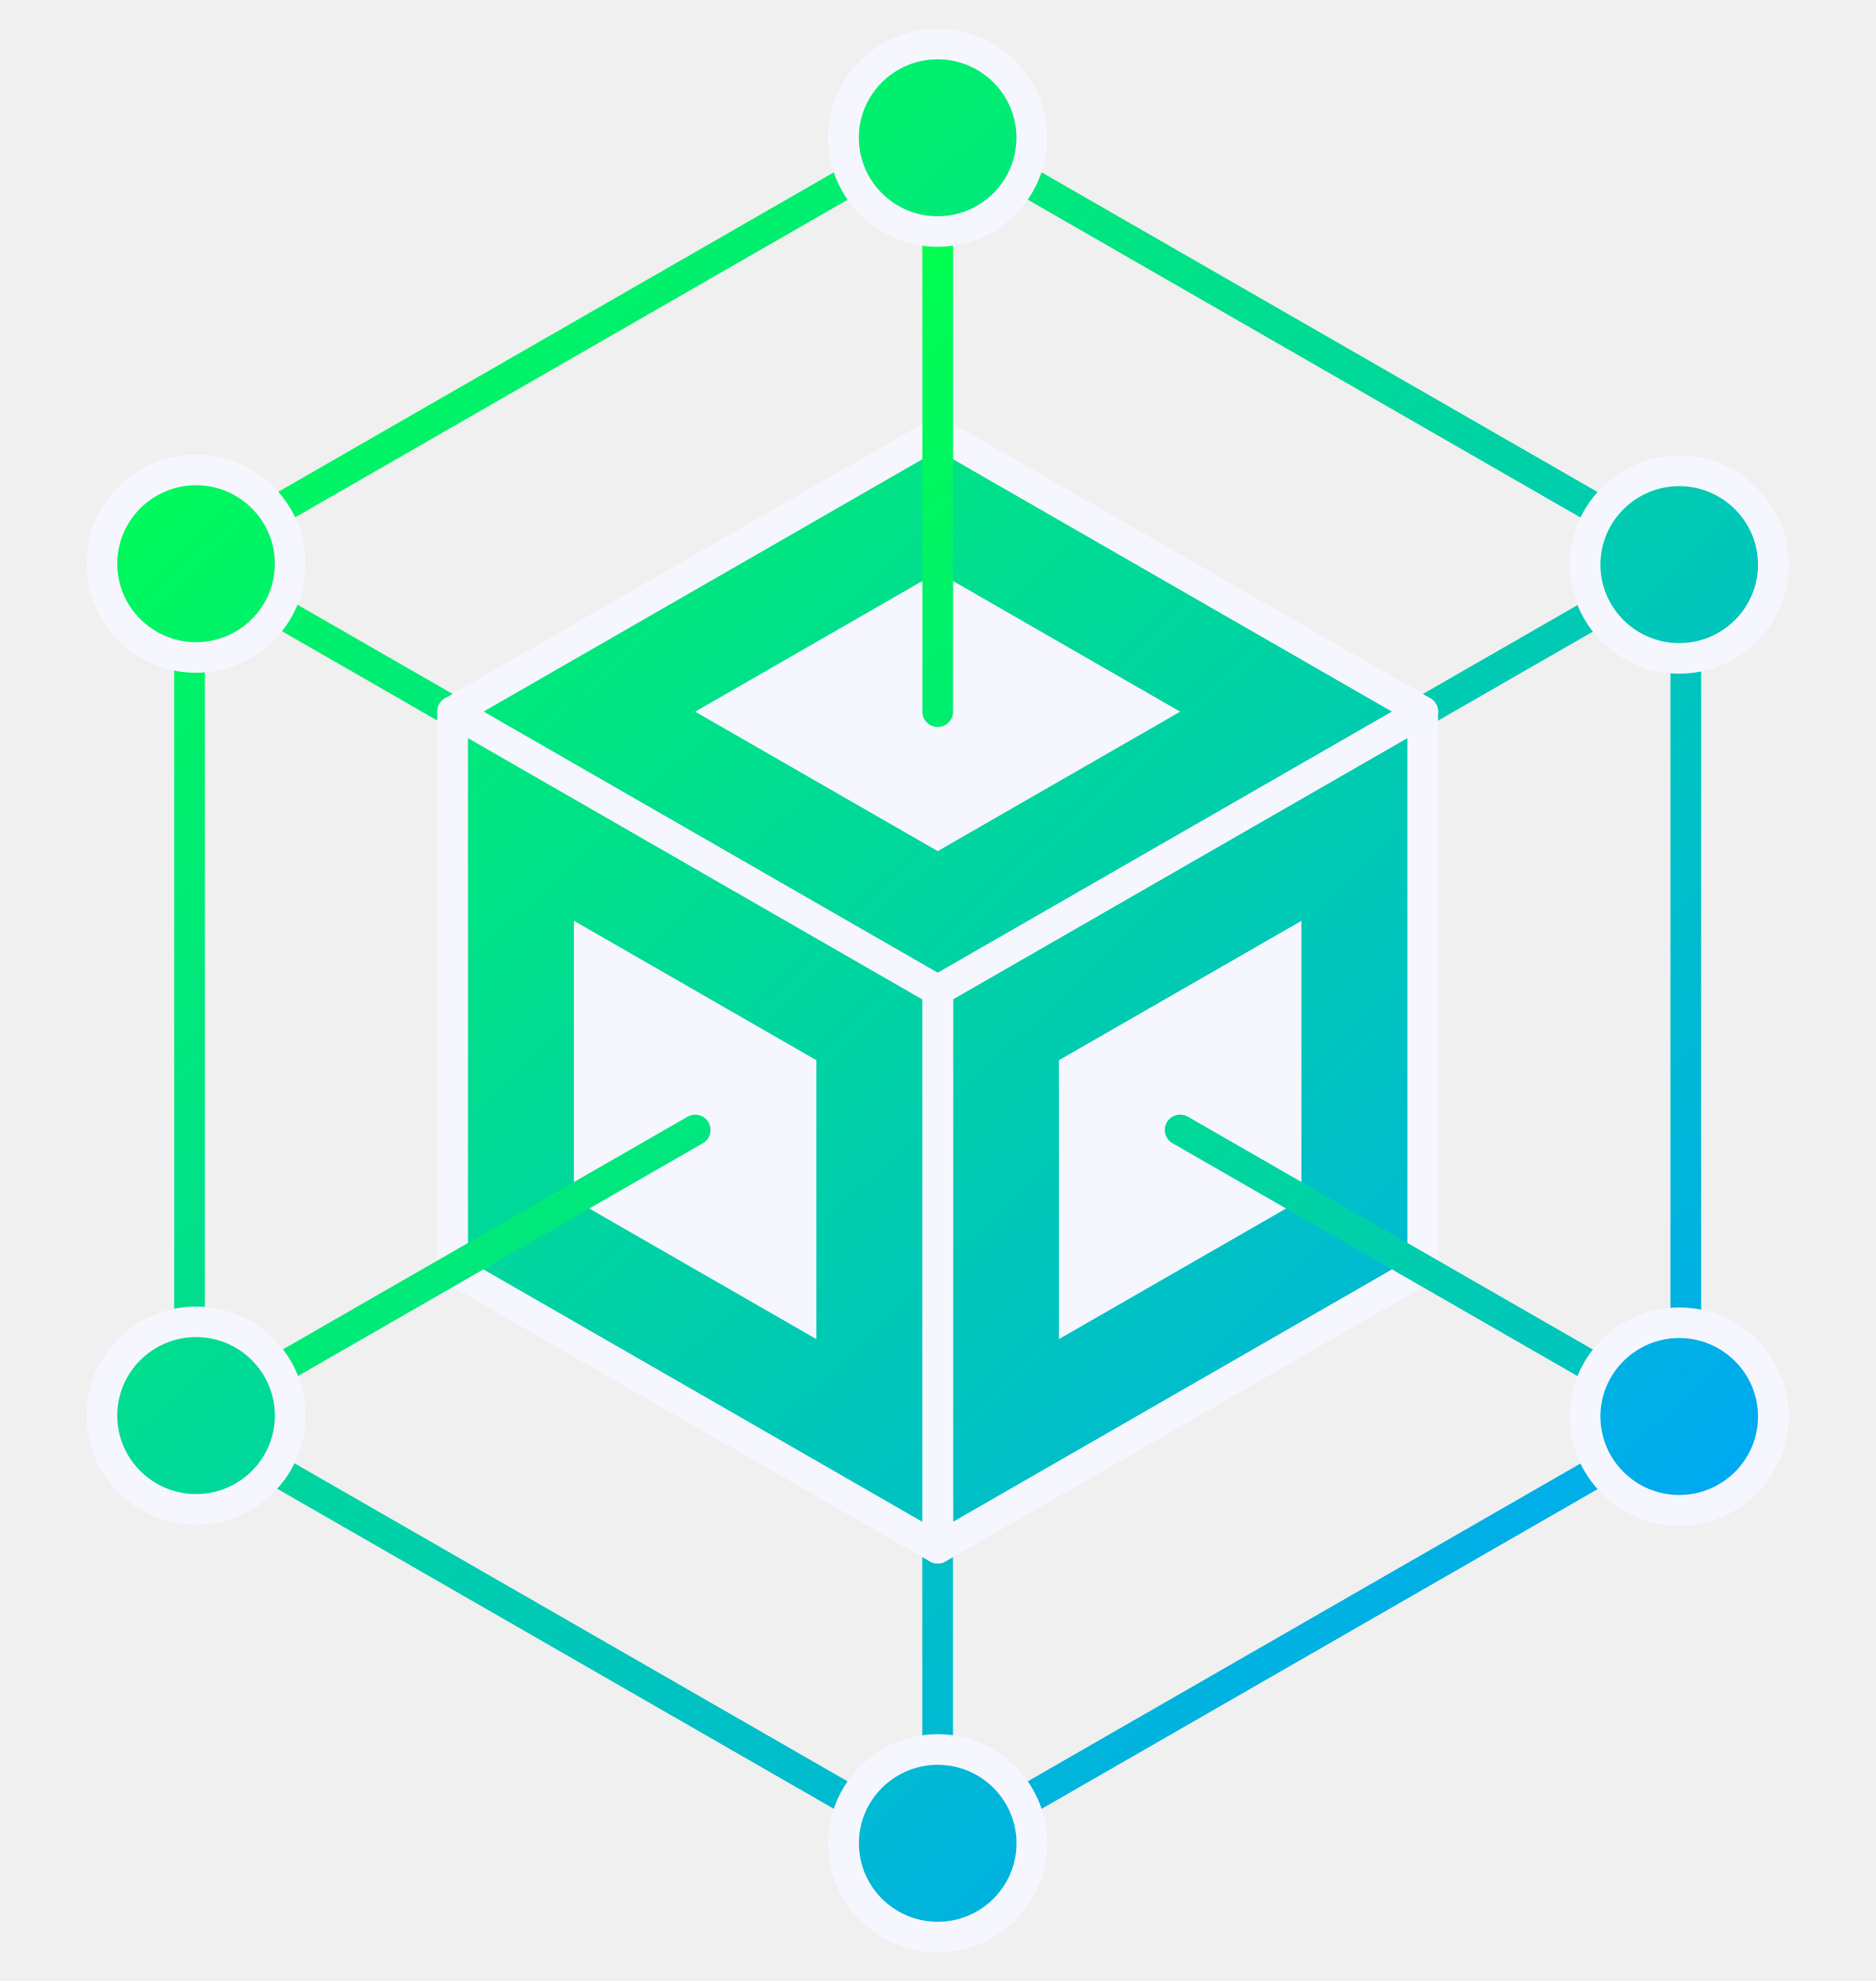
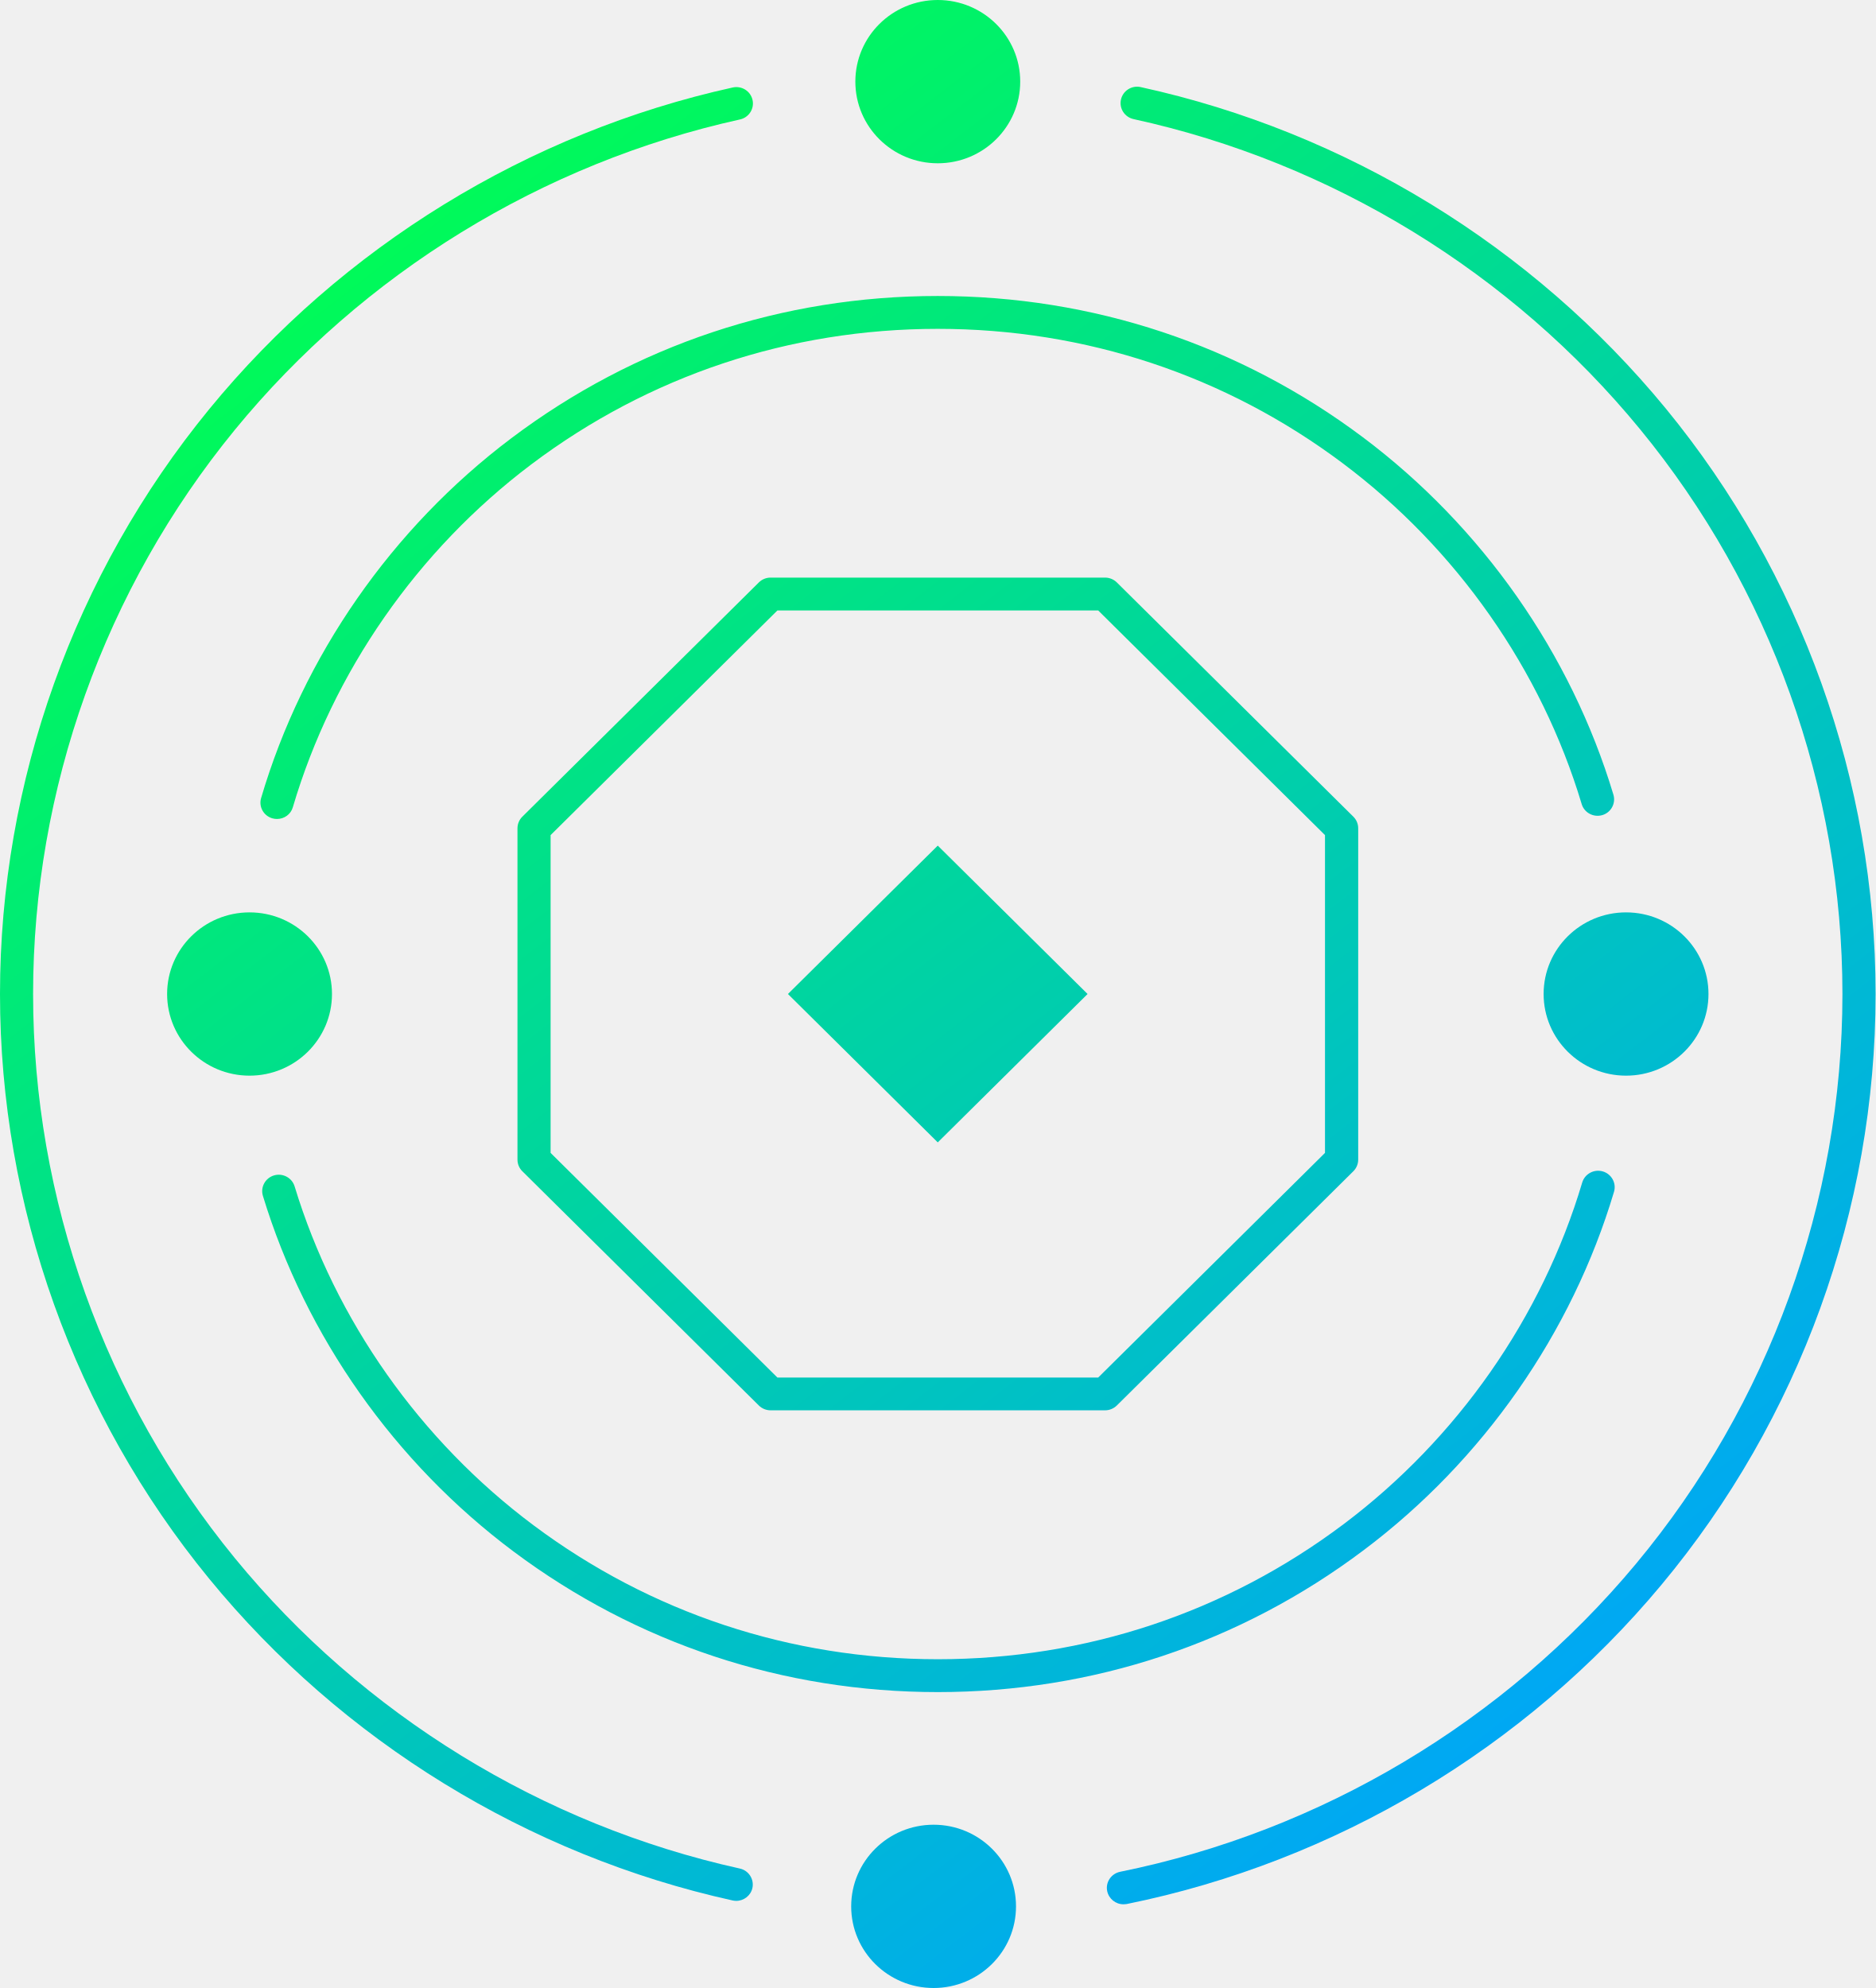
- <svg xmlns="http://www.w3.org/2000/svg" width="53" height="56" viewBox="0 0 53 56" fill="none">
-   <g clip-path="url(#clip0)">
-     <path d="M26.5 52.752C26.261 52.752 26.066 52.559 26.066 52.32V28.002C26.066 27.763 26.261 27.57 26.5 27.57C26.74 27.57 26.934 27.763 26.934 28.002V52.32C26.934 52.559 26.74 52.752 26.5 52.752Z" fill="url(#paint0_linear)" />
-     <path d="M26.502 28.434C26.353 28.434 26.207 28.356 26.125 28.218C26.005 28.01 26.077 27.748 26.285 27.628L47.428 15.47C47.636 15.351 47.901 15.422 48.021 15.629C48.141 15.837 48.07 16.099 47.862 16.22L26.719 28.379C26.649 28.415 26.575 28.434 26.502 28.434Z" fill="url(#paint1_linear)" />
-     <path d="M26.5 28.434C26.427 28.434 26.353 28.415 26.283 28.377L5.349 16.336C5.14 16.217 5.069 15.952 5.189 15.745C5.309 15.537 5.574 15.467 5.783 15.586L26.717 27.625C26.925 27.744 26.997 28.009 26.875 28.214C26.797 28.356 26.651 28.434 26.5 28.434Z" fill="url(#paint2_linear)" />
-     <path d="M40.21 20.118L26.503 28L12.795 20.118L26.503 12.233L40.21 20.118Z" fill="#F6F6FF" />
-     <path d="M40.208 35.883L26.502 43.767L26.5 28H26.502L40.208 20.118V35.883Z" fill="#F6F6FF" />
-     <path d="M12.792 20.118L26.5 28V43.767L12.792 35.883V20.118Z" fill="#F6F6FF" />
-     <path d="M26.502 52.752C26.425 52.752 26.349 52.732 26.283 52.695L5.14 40.535C5.007 40.458 4.923 40.316 4.923 40.16V15.842C4.923 15.674 5.019 15.529 5.159 15.458L26.285 3.308C26.419 3.231 26.585 3.231 26.719 3.308L47.862 15.468C48.006 15.551 48.086 15.705 48.079 15.863V40.162C48.079 40.316 47.995 40.459 47.862 40.537L26.719 52.697C26.653 52.732 26.578 52.752 26.502 52.752ZM5.791 39.909L26.5 51.82L47.211 39.909V16.091L26.502 4.181L5.791 16.091V39.909Z" fill="url(#paint3_linear)" />
-     <path d="M40.208 20.118L26.502 28L12.794 20.118L26.502 12.233L40.208 20.118Z" fill="url(#paint4_linear)" />
-     <path d="M26.502 28.432C26.427 28.432 26.352 28.413 26.285 28.375L12.577 20.491C12.443 20.413 12.36 20.271 12.36 20.116C12.36 19.962 12.443 19.819 12.577 19.741L26.285 11.856C26.419 11.779 26.585 11.779 26.719 11.856L40.427 19.741C40.561 19.819 40.644 19.96 40.644 20.116C40.644 20.27 40.561 20.413 40.427 20.491L26.719 28.375C26.651 28.413 26.576 28.432 26.502 28.432ZM13.662 20.118L26.502 27.502L39.342 20.118L26.502 12.733L13.662 20.118Z" fill="#F6F6FF" />
-     <path d="M40.208 35.883L26.502 43.767L26.5 28H26.502L40.208 20.118V35.883Z" fill="url(#paint5_linear)" />
-     <path d="M26.502 44.199C26.427 44.199 26.353 44.18 26.285 44.14C26.151 44.062 26.068 43.921 26.068 43.767V28C26.068 27.846 26.151 27.703 26.285 27.625L39.993 19.742C40.127 19.665 40.293 19.665 40.427 19.742C40.561 19.82 40.644 19.962 40.644 20.118V35.883C40.644 36.036 40.561 36.18 40.427 36.258L26.719 44.142C26.651 44.18 26.576 44.199 26.502 44.199ZM26.936 28.251V43.018L39.776 35.634V20.866L26.936 28.251Z" fill="#F6F6FF" />
-     <path d="M12.792 20.118L26.5 28V43.767L12.792 35.883V20.118Z" fill="url(#paint6_linear)" />
-     <path d="M26.5 44.199C26.425 44.199 26.351 44.18 26.283 44.14L12.575 36.256C12.441 36.178 12.358 36.036 12.358 35.881V20.114C12.358 19.96 12.441 19.817 12.575 19.739C12.709 19.661 12.875 19.661 13.009 19.739L26.717 27.623C26.851 27.701 26.934 27.843 26.934 27.998V43.765C26.934 43.919 26.851 44.062 26.717 44.138C26.649 44.18 26.575 44.199 26.5 44.199ZM13.226 35.633L26.066 43.018V28.251L13.226 20.866V35.633Z" fill="#F6F6FF" />
-     <path d="M33.355 20.118L26.502 24.06L19.647 20.118L26.502 16.175L33.355 20.118Z" fill="#F6F6FF" />
-     <path d="M30.328 20.118L26.502 22.319L22.674 20.118L26.502 17.917L30.328 20.118Z" fill="#F6F6FF" />
-     <path d="M36.782 33.913L29.928 37.855V29.971L36.782 26.031V33.913Z" fill="#F6F6FF" />
-     <path d="M35.268 33.044L31.44 35.245V30.843L35.268 28.642V33.044Z" fill="#F6F6FF" />
-     <path d="M16.22 26.029L23.073 29.971V37.855L16.22 33.913V26.029Z" fill="#F6F6FF" />
-     <path d="M17.732 28.64L21.56 30.843V35.243L17.732 33.042V28.64Z" fill="#F6F6FF" />
-     <path d="M5.357 40.592C5.208 40.592 5.062 40.514 4.981 40.376C4.861 40.169 4.932 39.906 5.14 39.787L19.43 31.569C19.638 31.449 19.904 31.52 20.024 31.728C20.143 31.935 20.072 32.198 19.864 32.317L5.574 40.535C5.505 40.573 5.43 40.592 5.357 40.592Z" fill="url(#paint7_linear)" />
-     <path d="M26.502 20.55C26.262 20.55 26.068 20.356 26.068 20.117V3.894C26.068 3.656 26.262 3.462 26.502 3.462C26.741 3.462 26.936 3.656 26.936 3.894V20.117C26.936 20.356 26.741 20.55 26.502 20.55Z" fill="url(#paint8_linear)" />
-     <path d="M47.645 40.592C47.572 40.592 47.497 40.573 47.428 40.535L33.138 32.317C32.93 32.198 32.859 31.933 32.978 31.726C33.098 31.519 33.364 31.448 33.572 31.567L47.862 39.785C48.07 39.904 48.141 40.169 48.021 40.374C47.94 40.514 47.794 40.592 47.645 40.592Z" fill="url(#paint9_linear)" />
-     <path d="M26.5 6.545C27.97 6.545 29.161 5.358 29.161 3.894C29.161 2.431 27.97 1.244 26.5 1.244C25.03 1.244 23.839 2.431 23.839 3.894C23.839 5.358 25.03 6.545 26.5 6.545Z" fill="url(#paint10_linear)" />
-     <path d="M26.5 6.977C24.794 6.977 23.405 5.594 23.405 3.894C23.405 2.195 24.794 0.812 26.5 0.812C28.206 0.812 29.595 2.195 29.595 3.894C29.595 5.594 28.206 6.977 26.5 6.977ZM26.5 1.676C25.273 1.676 24.273 2.67 24.273 3.894C24.273 5.119 25.271 6.113 26.5 6.113C27.727 6.113 28.727 5.119 28.727 3.894C28.727 2.67 27.727 1.676 26.5 1.676Z" fill="#F6F6FF" />
-     <path d="M47.459 18.612C48.929 18.612 50.12 17.425 50.12 15.961C50.12 14.497 48.929 13.31 47.459 13.31C45.989 13.31 44.798 14.497 44.798 15.961C44.798 17.425 45.989 18.612 47.459 18.612Z" fill="url(#paint11_linear)" />
-     <path d="M47.459 19.044C45.753 19.044 44.364 17.661 44.364 15.961C44.364 14.261 45.753 12.878 47.459 12.878C49.165 12.878 50.554 14.261 50.554 15.961C50.554 17.661 49.165 19.044 47.459 19.044ZM47.459 13.743C46.232 13.743 45.232 14.737 45.232 15.961C45.232 17.183 46.23 18.179 47.459 18.179C48.686 18.179 49.686 17.185 49.686 15.961C49.686 14.739 48.686 13.743 47.459 13.743Z" fill="#F6F6FF" />
-     <path d="M47.459 42.693C48.929 42.693 50.12 41.506 50.12 40.042C50.12 38.579 48.929 37.392 47.459 37.392C45.989 37.392 44.798 38.579 44.798 40.042C44.798 41.506 45.989 42.693 47.459 42.693Z" fill="url(#paint12_linear)" />
-     <path d="M47.459 43.125C45.753 43.125 44.364 41.742 44.364 40.042C44.364 38.343 45.753 36.96 47.459 36.96C49.165 36.96 50.554 38.343 50.554 40.042C50.554 41.742 49.165 43.125 47.459 43.125ZM47.459 37.824C46.232 37.824 45.232 38.818 45.232 40.042C45.232 41.265 46.23 42.261 47.459 42.261C48.686 42.261 49.686 41.267 49.686 40.042C49.686 38.82 48.686 37.824 47.459 37.824Z" fill="#F6F6FF" />
-     <path d="M26.502 54.758C27.972 54.758 29.163 53.571 29.163 52.107C29.163 50.644 27.972 49.457 26.502 49.457C25.032 49.457 23.841 50.644 23.841 52.107C23.841 53.571 25.032 54.758 26.502 54.758Z" fill="url(#paint13_linear)" />
-     <path d="M26.502 55.188C24.796 55.188 23.407 53.805 23.407 52.106C23.407 50.406 24.796 49.023 26.502 49.023C28.208 49.023 29.597 50.406 29.597 52.106C29.597 53.807 28.208 55.188 26.502 55.188ZM26.502 49.889C25.275 49.889 24.275 50.883 24.275 52.107C24.275 53.33 25.273 54.326 26.502 54.326C27.729 54.326 28.729 53.331 28.729 52.107C28.729 50.883 27.731 49.889 26.502 49.889Z" fill="#F6F6FF" />
-     <path d="M5.541 42.667C7.011 42.667 8.202 41.48 8.202 40.017C8.202 38.553 7.011 37.366 5.541 37.366C4.072 37.366 2.88 38.553 2.88 40.017C2.88 41.48 4.072 42.667 5.541 42.667Z" fill="url(#paint14_linear)" />
-     <path d="M5.541 43.099C3.835 43.099 2.446 41.716 2.446 40.017C2.446 38.317 3.835 36.934 5.541 36.934C7.248 36.934 8.636 38.317 8.636 40.017C8.636 41.716 7.248 43.099 5.541 43.099ZM5.541 37.798C4.314 37.798 3.314 38.792 3.314 40.017C3.314 41.239 4.312 42.235 5.541 42.235C6.769 42.235 7.768 41.241 7.768 40.017C7.768 38.792 6.769 37.798 5.541 37.798Z" fill="#F6F6FF" />
-     <path d="M5.541 18.586C7.011 18.586 8.202 17.399 8.202 15.935C8.202 14.471 7.011 13.284 5.541 13.284C4.072 13.284 2.88 14.471 2.88 15.935C2.88 17.399 4.072 18.586 5.541 18.586Z" fill="url(#paint15_linear)" />
-     <path d="M5.541 19.018C3.835 19.018 2.446 17.635 2.446 15.935C2.446 14.236 3.835 12.852 5.541 12.852C7.248 12.852 8.636 14.236 8.636 15.935C8.636 17.635 7.248 19.018 5.541 19.018ZM5.541 13.717C4.312 13.717 3.314 14.713 3.314 15.935C3.314 17.157 4.312 18.153 5.541 18.153C6.769 18.153 7.768 17.159 7.768 15.935C7.768 14.713 6.769 13.717 5.541 13.717Z" fill="#F6F6FF" />
-   </g>
+ <svg xmlns="http://www.w3.org/2000/svg" width="50" height="53" viewBox="0 0 50 53" fill="none">
+   <path d="M29.459 37.599H20.543C20.426 37.599 20.313 37.553 20.23 37.471L13.924 31.225C13.841 31.143 13.795 31.033 13.795 30.916V22.082C13.795 21.967 13.841 21.855 13.924 21.773L20.23 15.527C20.313 15.445 20.424 15.399 20.543 15.399H29.459C29.576 15.399 29.689 15.445 29.772 15.527L36.078 21.773C36.161 21.855 36.207 21.965 36.207 22.082V30.916C36.207 31.031 36.161 31.143 36.078 31.225L29.772 37.471C29.687 37.553 29.576 37.599 29.459 37.599ZM20.724 36.725H29.276L35.322 30.736V22.264L29.276 16.275H20.724L14.678 22.264V30.736L20.724 36.725Z" fill="url(#paint0_linear)" />
+   <path d="M28.993 26.5L24.999 30.456L21.005 26.5L24.999 22.544L28.993 26.5Z" fill="url(#paint1_linear)" />
+   <path d="M29.948 50.768C29.743 50.768 29.56 50.624 29.516 50.418C29.466 50.182 29.622 49.951 29.86 49.902C35.222 48.815 40.104 45.901 43.609 41.695C47.16 37.433 49.116 32.036 49.116 26.5C49.116 21.027 47.199 15.679 43.72 11.442C40.291 7.264 35.495 4.327 30.218 3.175C29.98 3.122 29.83 2.89 29.883 2.654C29.936 2.418 30.171 2.269 30.409 2.322C35.88 3.517 40.85 6.561 44.407 10.891C48.013 15.284 50 20.827 50 26.502C50 32.241 47.972 37.835 44.29 42.252C40.658 46.612 35.596 49.633 30.038 50.761C30.008 50.764 29.978 50.768 29.948 50.768Z" fill="url(#paint2_linear)" />
+   <path d="M19.627 50.677C19.595 50.677 19.563 50.673 19.529 50.666C14.072 49.46 9.116 46.413 5.574 42.086C1.98 37.699 0 32.162 0 26.5C0 20.836 1.98 15.3 5.576 10.91C9.12 6.583 14.077 3.536 19.535 2.332C19.773 2.281 20.008 2.428 20.061 2.664C20.114 2.9 19.964 3.133 19.725 3.185C14.46 4.348 9.677 7.286 6.259 11.461C2.792 15.697 0.882 21.037 0.882 26.5C0.882 31.963 2.792 37.303 6.259 41.538C9.677 45.712 14.457 48.651 19.722 49.815C19.96 49.867 20.11 50.102 20.057 50.338C20.011 50.539 19.828 50.677 19.627 50.677Z" fill="url(#paint3_linear)" />
+   <path d="M24.999 45.111C20.881 45.111 16.972 43.815 13.694 41.366C10.523 38.997 8.149 35.629 7.009 31.883C6.938 31.652 7.07 31.407 7.303 31.337C7.536 31.267 7.784 31.398 7.854 31.629C8.941 35.199 11.204 38.41 14.227 40.667C17.352 43.001 21.077 44.235 25.001 44.235C28.944 44.235 32.684 42.99 35.817 40.635C38.849 38.356 41.108 35.122 42.179 31.526C42.248 31.295 42.493 31.162 42.728 31.23C42.961 31.299 43.095 31.542 43.027 31.772C41.902 35.545 39.532 38.94 36.351 41.329C33.062 43.803 29.136 45.111 24.999 45.111Z" fill="url(#paint4_linear)" />
+   <path d="M7.385 21.834C7.344 21.834 7.302 21.829 7.261 21.817C7.026 21.749 6.892 21.507 6.961 21.275C8.077 17.49 10.445 14.083 13.631 11.683C16.923 9.202 20.853 7.891 24.999 7.891C29.129 7.891 33.047 9.193 36.332 11.657C39.509 14.039 41.881 17.425 43.011 21.187C43.08 21.418 42.947 21.663 42.714 21.731C42.481 21.799 42.234 21.668 42.165 21.437C41.089 17.85 38.828 14.625 35.799 12.354C32.67 10.006 28.935 8.767 24.999 8.767C21.047 8.767 17.3 10.017 14.164 12.38C11.128 14.669 8.871 17.915 7.806 21.523C7.752 21.71 7.577 21.834 7.385 21.834Z" fill="url(#paint5_linear)" />
+   <path d="M24.999 4.353C26.213 4.353 27.197 3.378 27.197 2.176C27.197 0.974 26.213 0 24.999 0C23.785 0 22.802 0.974 22.802 2.176C22.802 3.378 23.785 4.353 24.999 4.353Z" fill="url(#paint6_linear)" />
+   <path d="M24.888 53C26.102 53 27.085 52.026 27.085 50.824C27.085 49.622 26.102 48.647 24.888 48.647C23.674 48.647 22.691 49.622 22.691 50.824C22.691 52.026 23.674 53 24.888 53Z" fill="url(#paint7_linear)" />
+   <path d="M6.652 28.677C7.866 28.677 8.85 27.702 8.85 26.5C8.85 25.298 7.866 24.324 6.652 24.324C5.439 24.324 4.455 25.298 4.455 26.5C4.455 27.702 5.439 28.677 6.652 28.677Z" fill="url(#paint8_linear)" />
+   <path d="M43.348 28.677C44.561 28.677 45.545 27.702 45.545 26.5C45.545 25.298 44.561 24.324 43.348 24.324C42.134 24.324 41.15 25.298 41.15 26.5C41.15 27.702 42.134 28.677 43.348 28.677Z" fill="url(#paint9_linear)" />
  <defs>
-     <linearGradient id="paint0_linear" x1="0.166" y1="12.676" x2="41.222" y2="55.864" gradientUnits="userSpaceOnUse">
+     <linearGradient id="paint0_linear" x1="7.863" y1="4.654" x2="42.154" y2="49.215" gradientUnits="userSpaceOnUse">
      <stop stop-color="#00FF50" />
      <stop offset="1" stop-color="#00A2FF" />
    </linearGradient>
-     <linearGradient id="paint1_linear" x1="14.844" y1="-1.277" x2="55.9" y2="41.911" gradientUnits="userSpaceOnUse">
+     <linearGradient id="paint1_linear" x1="7.863" y1="4.654" x2="42.154" y2="49.215" gradientUnits="userSpaceOnUse">
      <stop stop-color="#00FF50" />
      <stop offset="1" stop-color="#00A2FF" />
    </linearGradient>
-     <linearGradient id="paint2_linear" x1="3.804" y1="9.218" x2="44.859" y2="52.406" gradientUnits="userSpaceOnUse">
+     <linearGradient id="paint2_linear" x1="13.274" y1="0.489" x2="47.566" y2="45.051" gradientUnits="userSpaceOnUse">
      <stop stop-color="#00FF50" />
      <stop offset="1" stop-color="#00A2FF" />
    </linearGradient>
-     <linearGradient id="paint3_linear" x1="6.263" y1="6.88" x2="47.319" y2="50.068" gradientUnits="userSpaceOnUse">
+     <linearGradient id="paint3_linear" x1="2.298" y1="8.936" x2="36.59" y2="53.497" gradientUnits="userSpaceOnUse">
      <stop stop-color="#00FF50" />
      <stop offset="1" stop-color="#00A2FF" />
    </linearGradient>
-     <linearGradient id="paint4_linear" x1="10.216" y1="3.122" x2="51.272" y2="46.31" gradientUnits="userSpaceOnUse">
+     <linearGradient id="paint4_linear" x1="4.848" y1="6.974" x2="39.14" y2="51.535" gradientUnits="userSpaceOnUse">
      <stop stop-color="#00FF50" />
      <stop offset="1" stop-color="#00A2FF" />
    </linearGradient>
-     <linearGradient id="paint5_linear" x1="7.873" y1="5.349" x2="48.929" y2="48.537" gradientUnits="userSpaceOnUse">
+     <linearGradient id="paint5_linear" x1="10.861" y1="2.346" x2="45.153" y2="46.908" gradientUnits="userSpaceOnUse">
      <stop stop-color="#00FF50" />
      <stop offset="1" stop-color="#00A2FF" />
    </linearGradient>
-     <linearGradient id="paint6_linear" x1="0.7" y1="12.168" x2="41.755" y2="55.356" gradientUnits="userSpaceOnUse">
+     <linearGradient id="paint6_linear" x1="19.761" y1="-4.502" x2="54.053" y2="40.059" gradientUnits="userSpaceOnUse">
      <stop stop-color="#00FF50" />
      <stop offset="1" stop-color="#00A2FF" />
    </linearGradient>
-     <linearGradient id="paint7_linear" x1="3.844" y1="25.75" x2="40.32" y2="69.492" gradientUnits="userSpaceOnUse">
+     <linearGradient id="paint7_linear" x1="-4.105" y1="13.864" x2="30.187" y2="58.425" gradientUnits="userSpaceOnUse">
      <stop stop-color="#00FF50" />
      <stop offset="1" stop-color="#00A2FF" />
    </linearGradient>
-     <linearGradient id="paint8_linear" x1="23.957" y1="8.979" x2="60.432" y2="52.72" gradientUnits="userSpaceOnUse">
+     <linearGradient id="paint8_linear" x1="-3.579" y1="13.458" x2="30.713" y2="58.02" gradientUnits="userSpaceOnUse">
      <stop stop-color="#00FF50" />
      <stop offset="1" stop-color="#00A2FF" />
    </linearGradient>
-     <linearGradient id="paint9_linear" x1="20.305" y1="12.024" x2="56.78" y2="55.765" gradientUnits="userSpaceOnUse">
+     <linearGradient id="paint9_linear" x1="19.304" y1="-4.151" x2="53.596" y2="40.411" gradientUnits="userSpaceOnUse">
      <stop stop-color="#00FF50" />
      <stop offset="1" stop-color="#00A2FF" />
    </linearGradient>
-     <linearGradient id="paint10_linear" x1="18.351" y1="-4.611" x2="59.406" y2="38.577" gradientUnits="userSpaceOnUse">
-       <stop stop-color="#00FF50" />
-       <stop offset="1" stop-color="#00A2FF" />
-     </linearGradient>
-     <linearGradient id="paint11_linear" x1="23.268" y1="-9.285" x2="64.323" y2="33.903" gradientUnits="userSpaceOnUse">
-       <stop stop-color="#00FF50" />
-       <stop offset="1" stop-color="#00A2FF" />
-     </linearGradient>
-     <linearGradient id="paint12_linear" x1="11.193" y1="2.194" x2="52.248" y2="45.382" gradientUnits="userSpaceOnUse">
-       <stop stop-color="#00FF50" />
-       <stop offset="1" stop-color="#00A2FF" />
-     </linearGradient>
-     <linearGradient id="paint13_linear" x1="-5.824" y1="18.37" x2="35.231" y2="61.558" gradientUnits="userSpaceOnUse">
-       <stop stop-color="#00FF50" />
-       <stop offset="1" stop-color="#00A2FF" />
-     </linearGradient>
-     <linearGradient id="paint14_linear" x1="-10.73" y1="23.034" x2="30.325" y2="66.222" gradientUnits="userSpaceOnUse">
-       <stop stop-color="#00FF50" />
-       <stop offset="1" stop-color="#00A2FF" />
-     </linearGradient>
-     <linearGradient id="paint15_linear" x1="1.344" y1="11.556" x2="42.4" y2="54.744" gradientUnits="userSpaceOnUse">
-       <stop stop-color="#00FF50" />
-       <stop offset="1" stop-color="#00A2FF" />
-     </linearGradient>
-     <clipPath id="clip0">
-       <rect width="48.108" height="54.377" fill="white" transform="translate(2.44627 0.811646)" />
-     </clipPath>
  </defs>
</svg>
